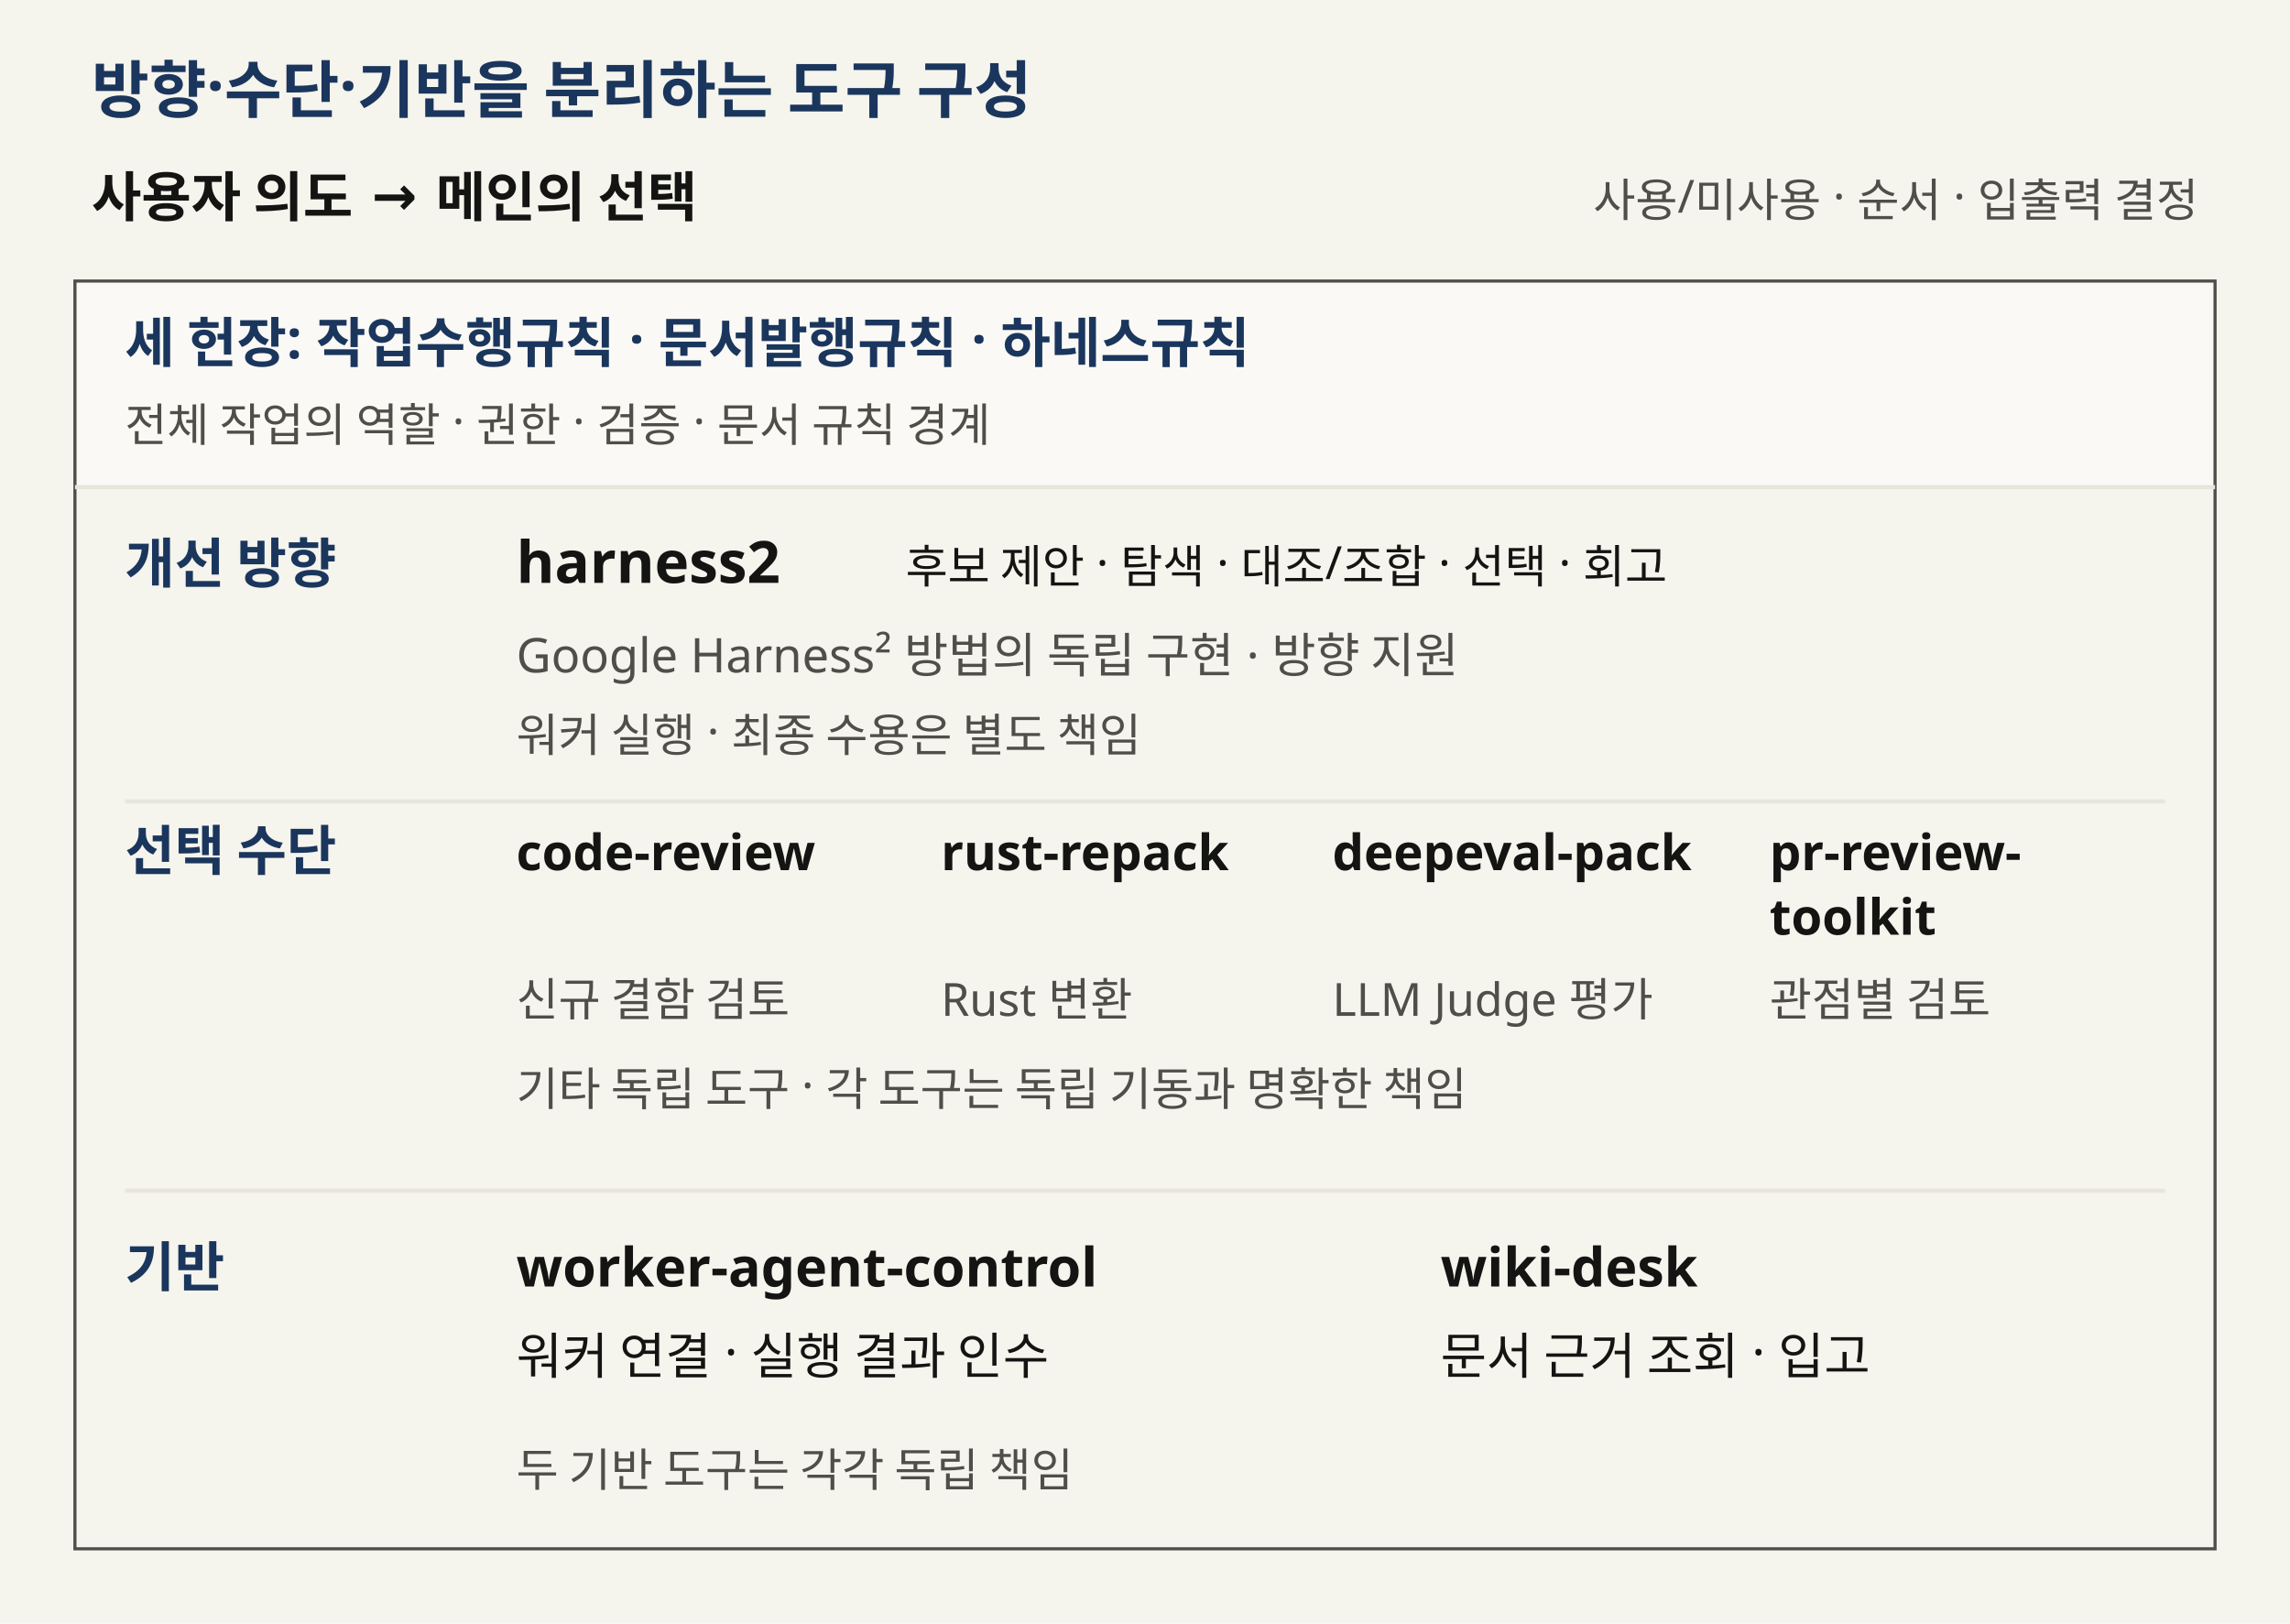
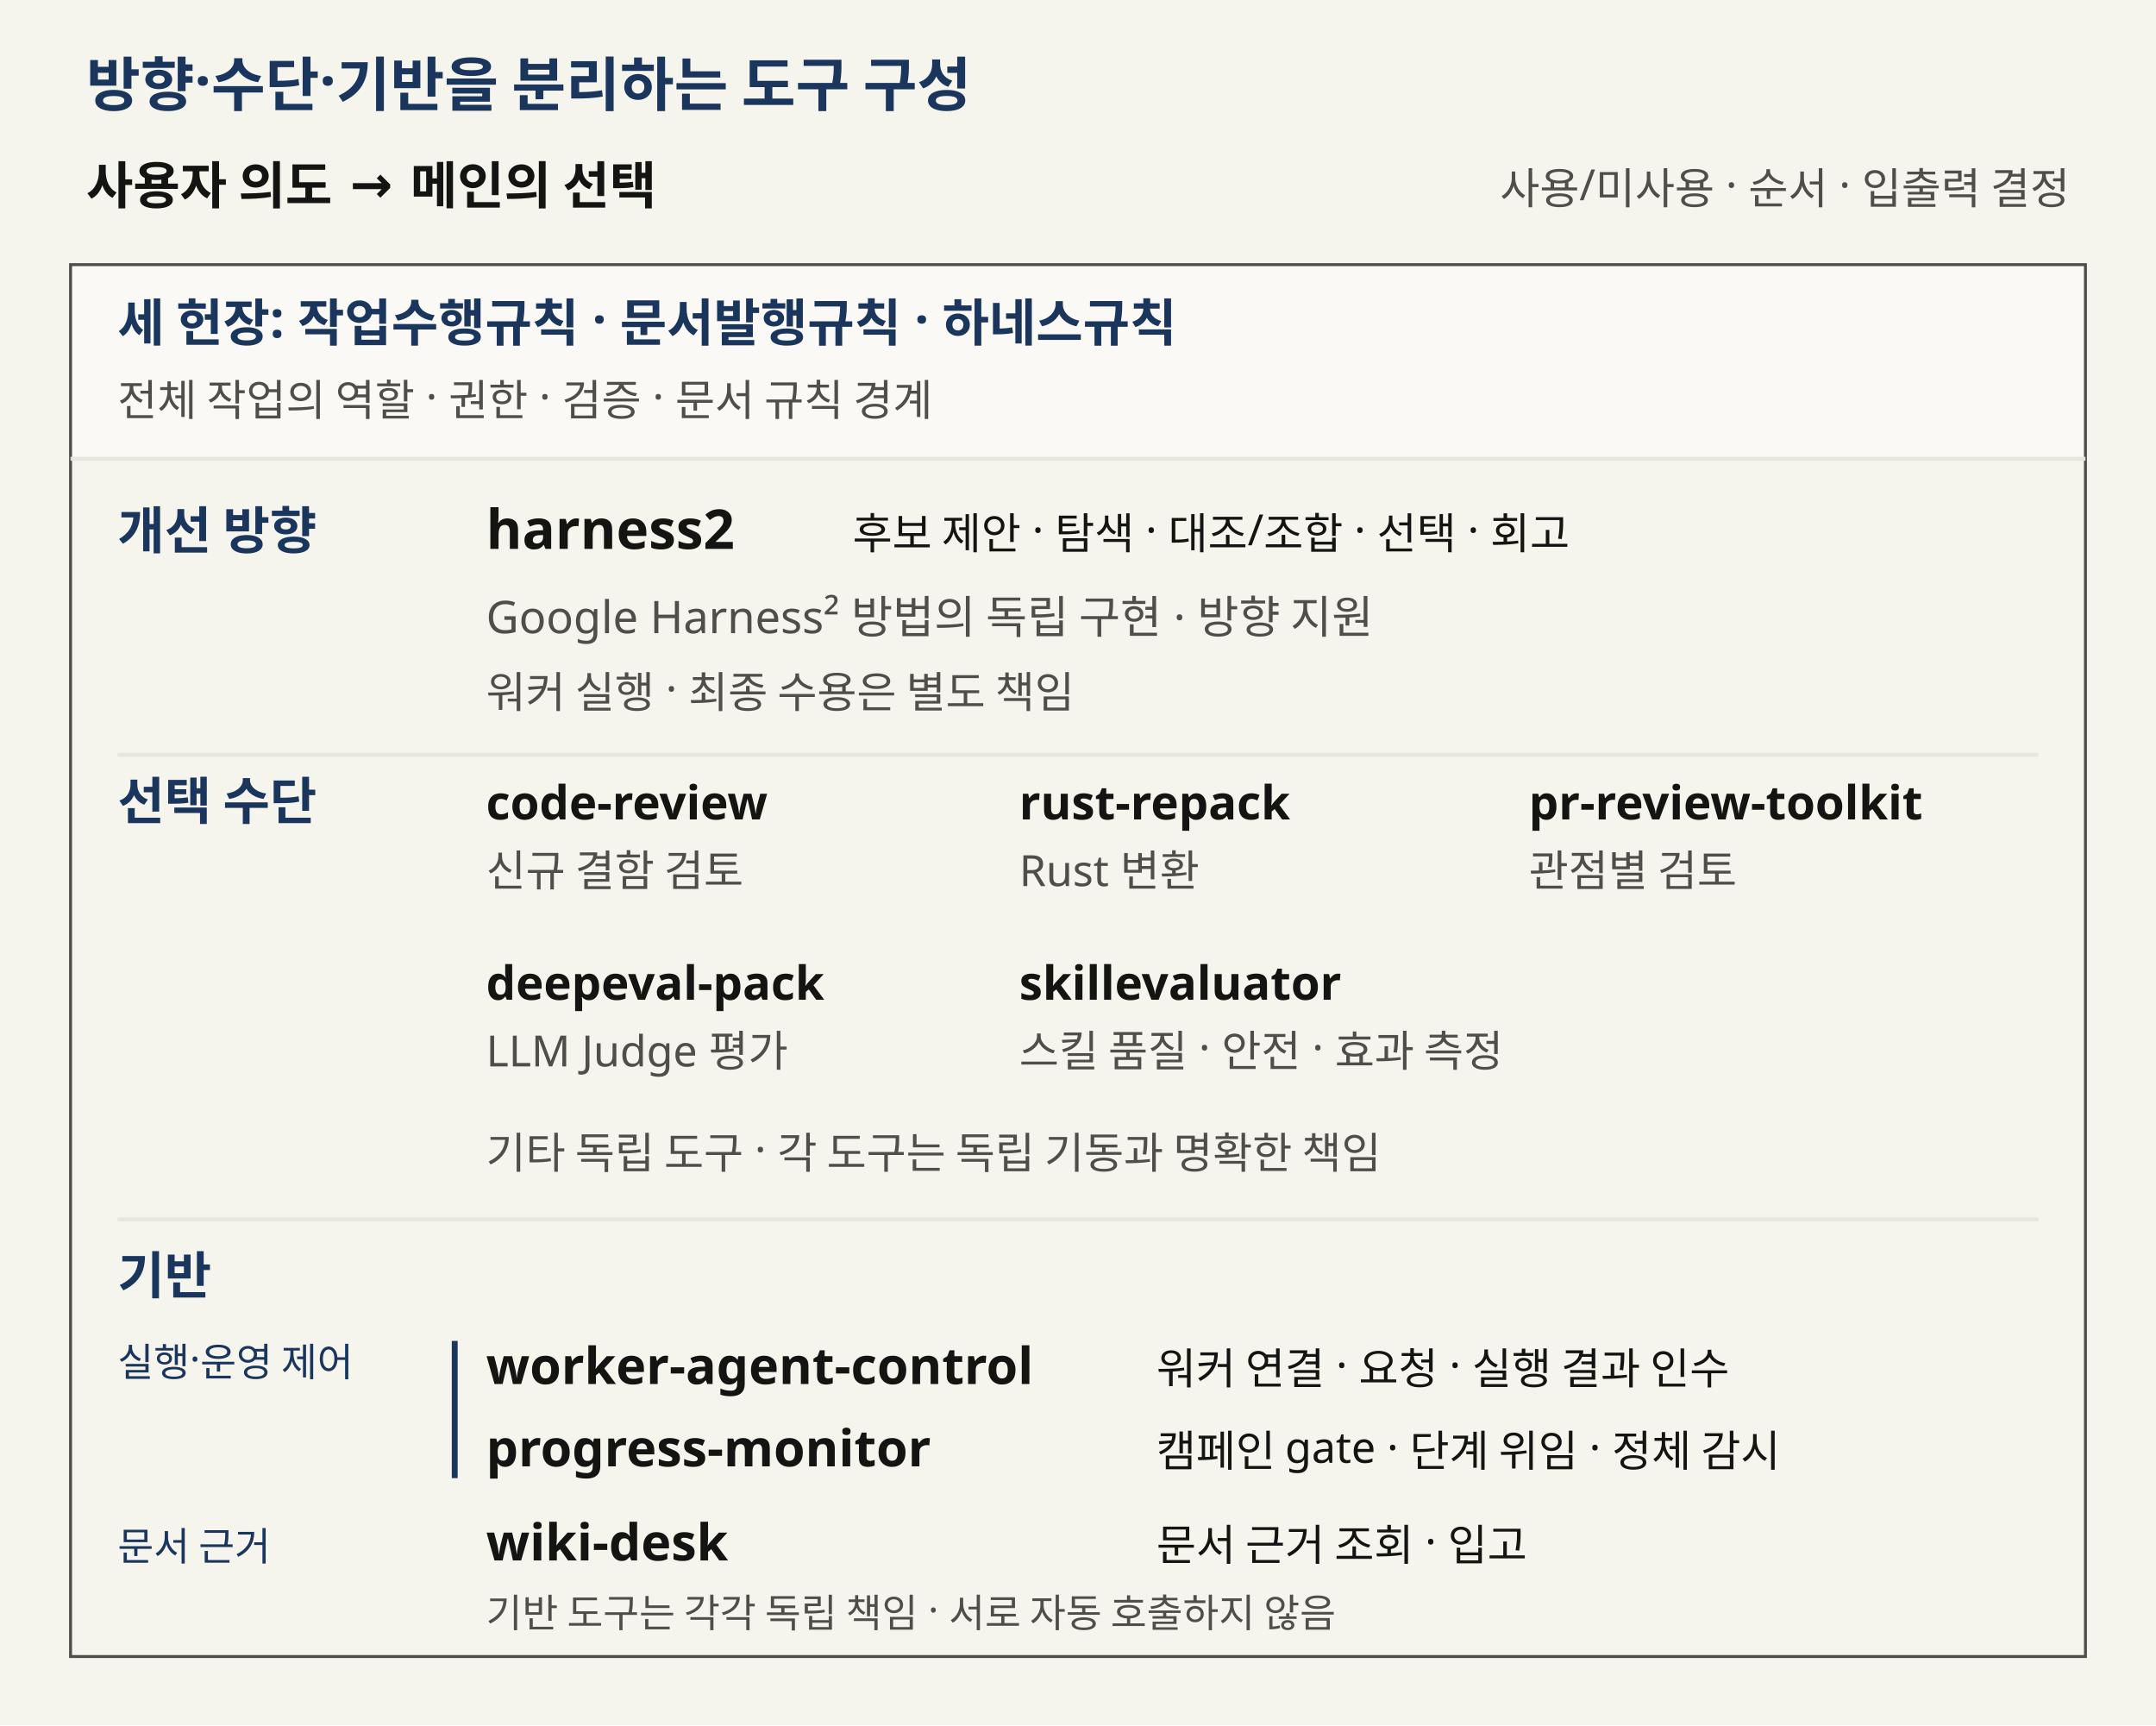
- <svg xmlns="http://www.w3.org/2000/svg" width="1100" height="780" viewBox="0 0 1100 780" role="img" aria-labelledby="layers-title layers-desc" font-family="Pretendard, sans-serif" font-size="24" fill="#141413">
-   <rect width="1100" height="780" fill="#f5f4ed" />
+ <svg xmlns="http://www.w3.org/2000/svg" width="1100" height="880" viewBox="0 0 1100 880" role="img" aria-labelledby="layers-title layers-desc" font-family="Pretendard, sans-serif" font-size="24" fill="#141413">
+   <rect width="1100" height="880" fill="#f5f4ed" />
  <text x="44" y="54" font-size="30" font-weight="700" fill="#1B365D">방향·수단·기반을 분리하는 도구 구성</text>
  <text x="44" y="104" font-size="26" font-weight="600">사용자 의도 → 메인의 선택</text>
  <text x="1056" y="104" text-anchor="end" font-size="22" fill="#504e49">사용/미사용 · 순서 · 입출력 결정</text>
-   <rect x="36" y="135" width="1028" height="609" fill="none" stroke="#504e49" stroke-width="1.5" />
+   <rect x="36" y="135" width="1028" height="710" fill="none" stroke="#504e49" stroke-width="1.5" />
  <rect x="37" y="136" width="1026" height="98" fill="#faf9f5" />
-   <path d="M 36 234 H 1064 M 60 385 H 1040 M 60 572 H 1040" fill="none" stroke="#e8e6dc" stroke-width="2" />
+   <path d="M 36 234 H 1064 M 60 385 H 1040 M 60 622 H 1040" fill="none" stroke="#e8e6dc" stroke-width="2" />
  <text x="60" y="174" font-size="26" font-weight="700" fill="#1B365D">세 헌장: 작업수행규칙 · 문서발행규칙 · 하네스규칙</text>
  <text x="60" y="212" font-size="22" fill="#504e49">전체 작업의 역할 · 권한 · 검증 · 문서 규칙 경계</text>
  <text x="60" y="280" font-size="26" font-weight="700" fill="#1B365D">개선 방향</text>
  <text x="248" y="280" font-size="28" font-weight="700">harness2</text>
  <text x="435" y="280" font-size="22">후보 제안 · 탐색 · 대조/조합 · 선택 · 회고</text>
  <text x="248" y="323" font-size="23" fill="#504e49">Google Harness² 방법의 독립 구현 · 방향 지원</text>
  <text x="248" y="361" font-size="22" fill="#504e49">워커 실행 · 최종 수용은 별도 책임</text>
  <text x="60" y="418" font-size="26" font-weight="700" fill="#1B365D">선택 수단</text>
  <text x="248" y="418" font-weight="600">code-review</text>
-   <text x="248" y="488" font-size="22" fill="#504e49">신규 결함 검토</text>
-   <text x="452" y="418" font-weight="600">rust-repack</text>
-   <text x="452" y="488" font-size="22" fill="#504e49">Rust 변환</text>
-   <text x="640" y="418" font-weight="600">deepeval-pack</text>
-   <text x="640" y="488" font-size="22" fill="#504e49">LLM Judge 평가</text>
-   <text x="850" y="418" font-weight="600">
-     <tspan x="850" dy="0">pr-review-</tspan>
-     <tspan x="850" dy="31">toolkit</tspan>
-   </text>
-   <text x="850" y="488" font-size="22" fill="#504e49">관점별 검토</text>
-   <text x="248" y="531" font-size="22" fill="#504e49">기타 독립 도구 · 각 도구는 독립 기동과 명확한 책임</text>
-   <text x="60" y="618" font-size="26" font-weight="700" fill="#1B365D">기반</text>
-   <text x="248" y="618" font-size="26" font-weight="600">worker-agent-control</text>
-   <text x="248" y="660">워커 연결 · 실행 결과 인수</text>
-   <text x="692" y="618" font-size="26" font-weight="600">wiki-desk</text>
-   <text x="692" y="660">문서 근거 조회 · 입고</text>
-   <text x="248" y="714" font-size="22" fill="#504e49">두 기반 도구는 각각 독립 책임</text>
+   <text x="248" y="452" font-size="22" fill="#504e49">신규 결함 검토</text>
+   <text x="520" y="418" font-weight="600">rust-repack</text>
+   <text x="520" y="452" font-size="22" fill="#504e49">Rust 변환</text>
+   <text x="780" y="418" font-weight="600">pr-review-toolkit</text>
+   <text x="780" y="452" font-size="22" fill="#504e49">관점별 검토</text>
+   <text x="248" y="510" font-weight="600">deepeval-pack</text>
+   <text x="248" y="544" font-size="22" fill="#504e49">LLM Judge 평가</text>
+   <text x="520" y="510" font-weight="600">skillevaluator</text>
+   <text x="520" y="544" font-size="22" fill="#504e49">스킬 품질 · 안전 · 효과 측정</text>
+   <text x="248" y="596" font-size="22" fill="#504e49">기타 독립 도구 · 각 도구는 독립 기동과 명확한 책임</text>
+   <text x="60" y="660" font-size="26" font-weight="700" fill="#1B365D">기반</text>
+   <text x="60" y="702" font-size="20" fill="#1B365D">실행·운영 제어</text>
+   <path d="M 232 684 V 754" fill="none" stroke="#1B365D" stroke-width="3" />
+   <text x="248" y="706" font-size="26" font-weight="600">worker-agent-control</text>
+   <text x="590" y="706" font-size="22">워커 연결 · 요청 · 실행 결과 인수</text>
+   <text x="248" y="748" font-size="26" font-weight="600">progress-monitor</text>
+   <text x="590" y="748" font-size="22">캠페인 gate · 단계 위임 · 정체 감시</text>
+   <text x="60" y="796" font-size="20" fill="#1B365D">문서 근거</text>
+   <text x="248" y="796" font-size="26" font-weight="600">wiki-desk</text>
+   <text x="590" y="796" font-size="22">문서 근거 조회 · 입고</text>
+   <text x="248" y="830" font-size="20" fill="#504e49">기반 도구는 각각 독립 책임 · 서로 자동 호출하지 않음</text>
</svg>
